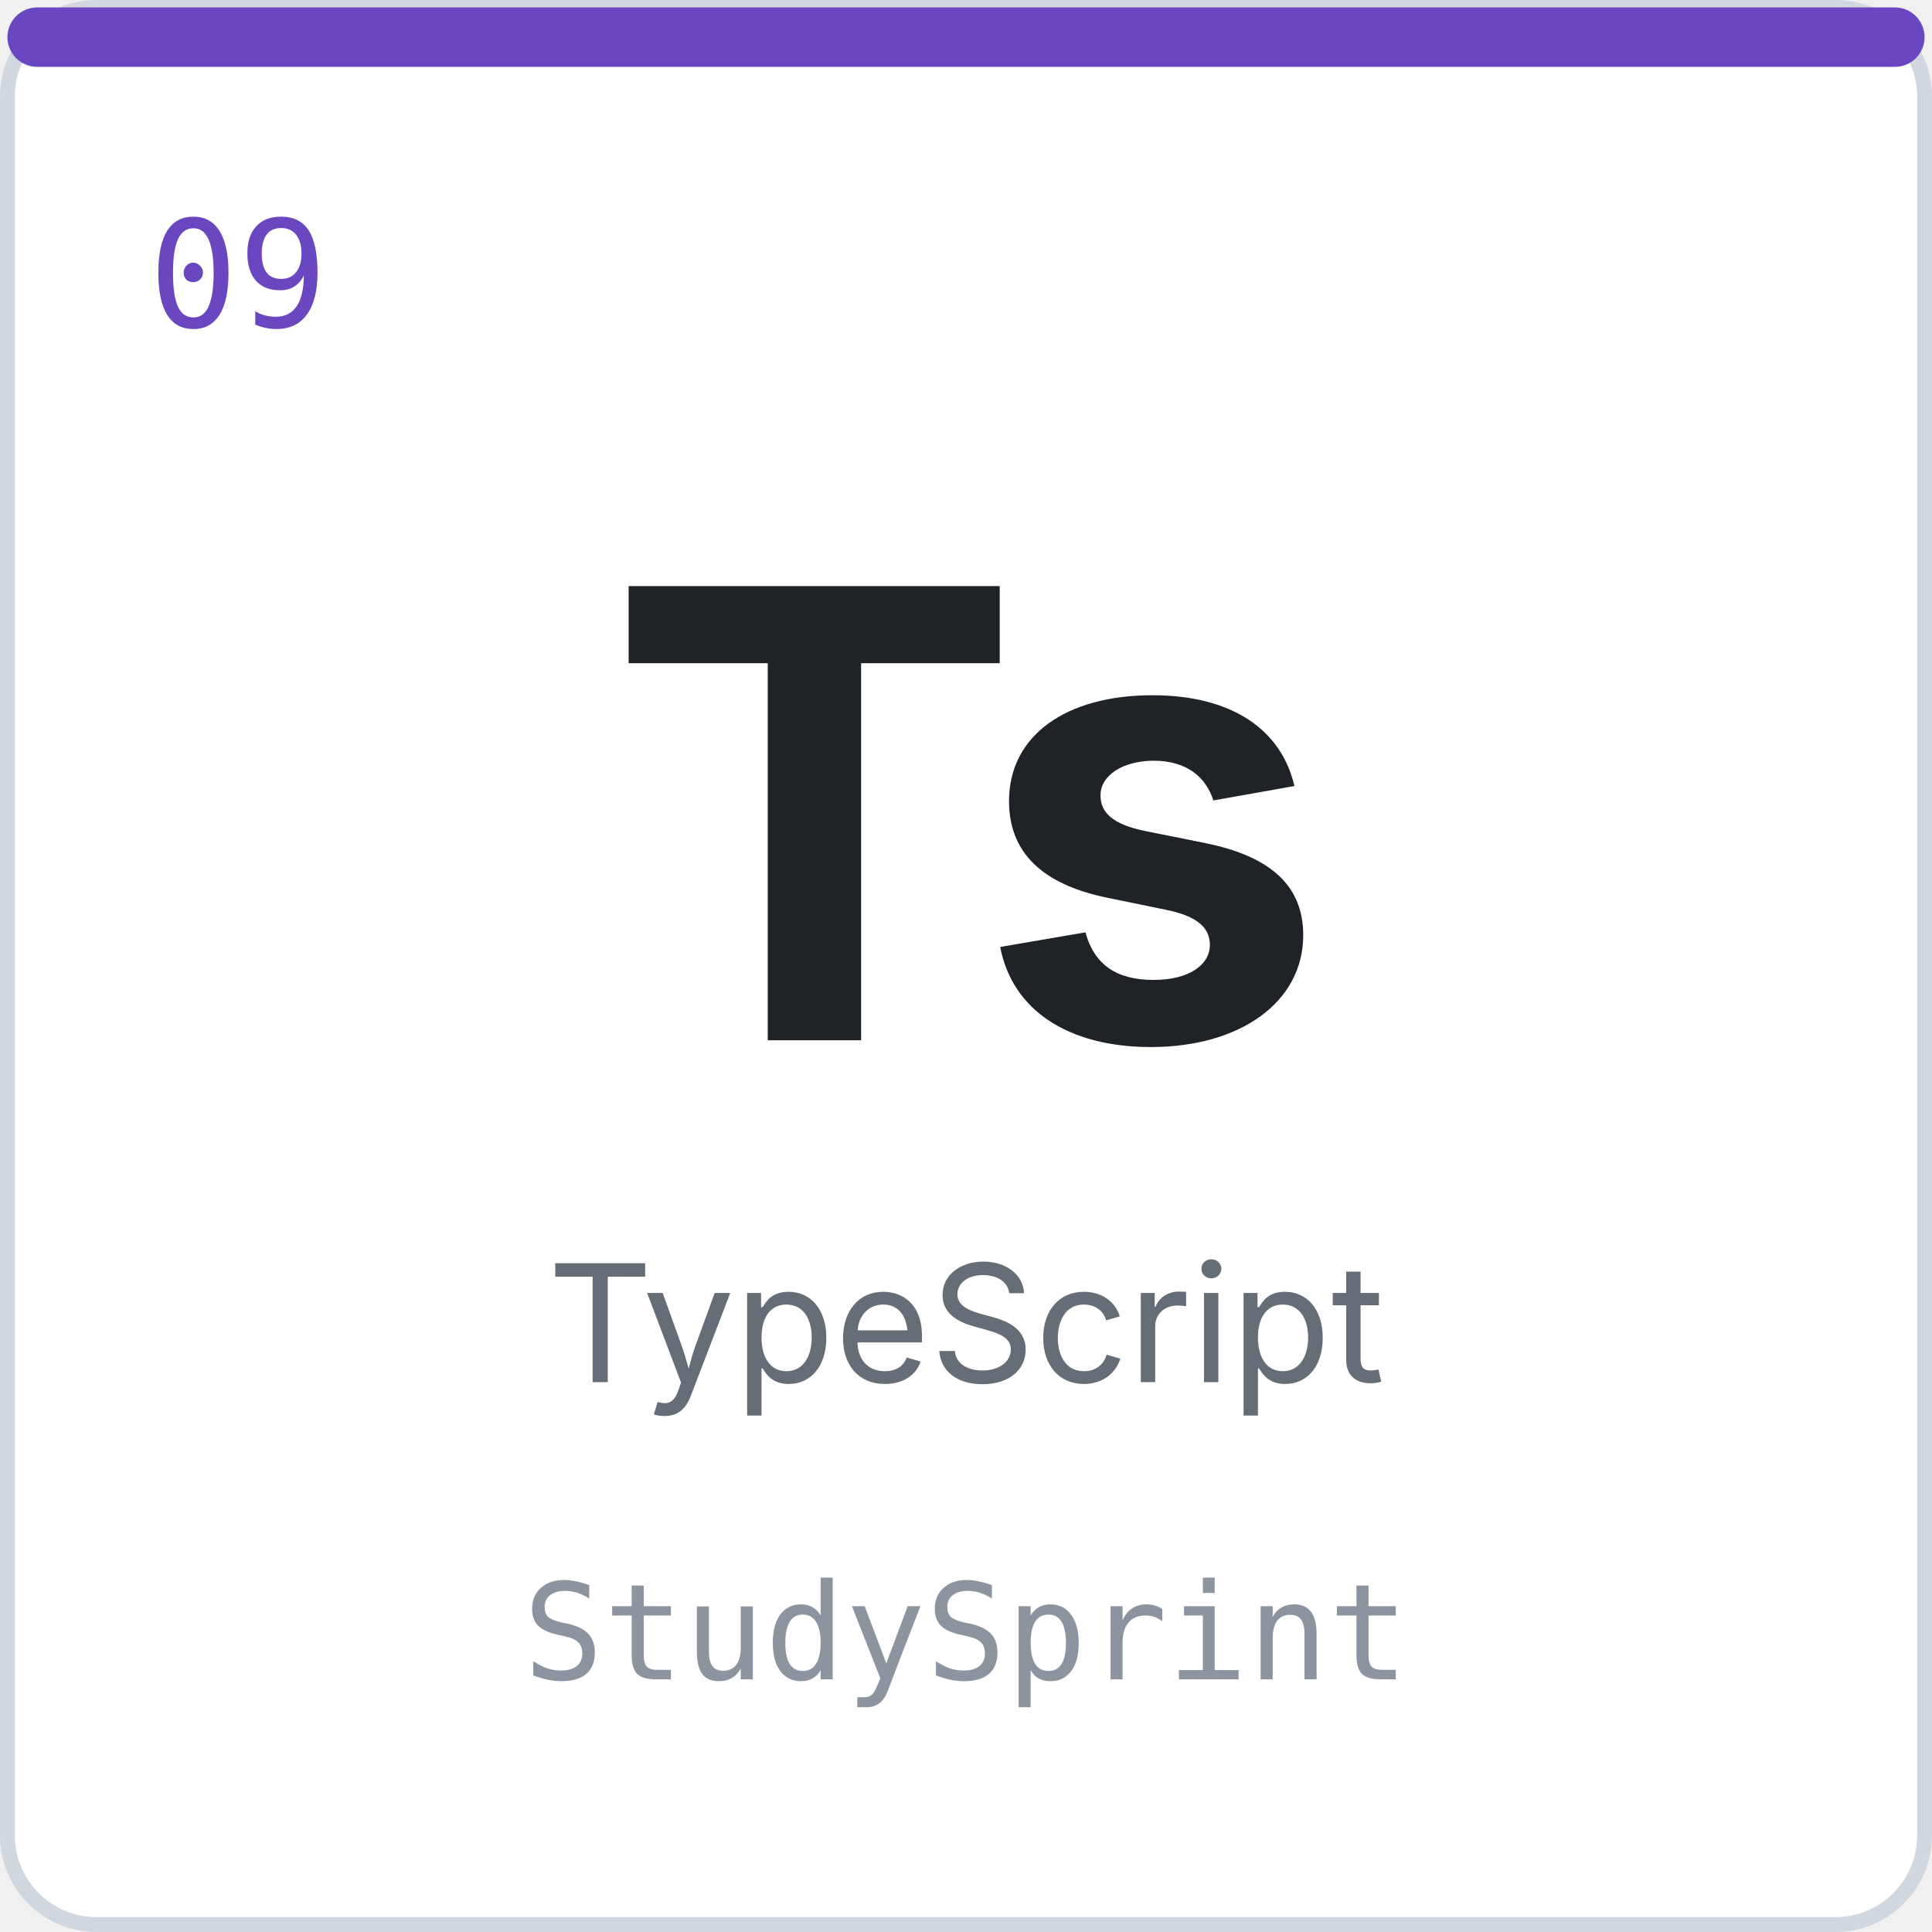
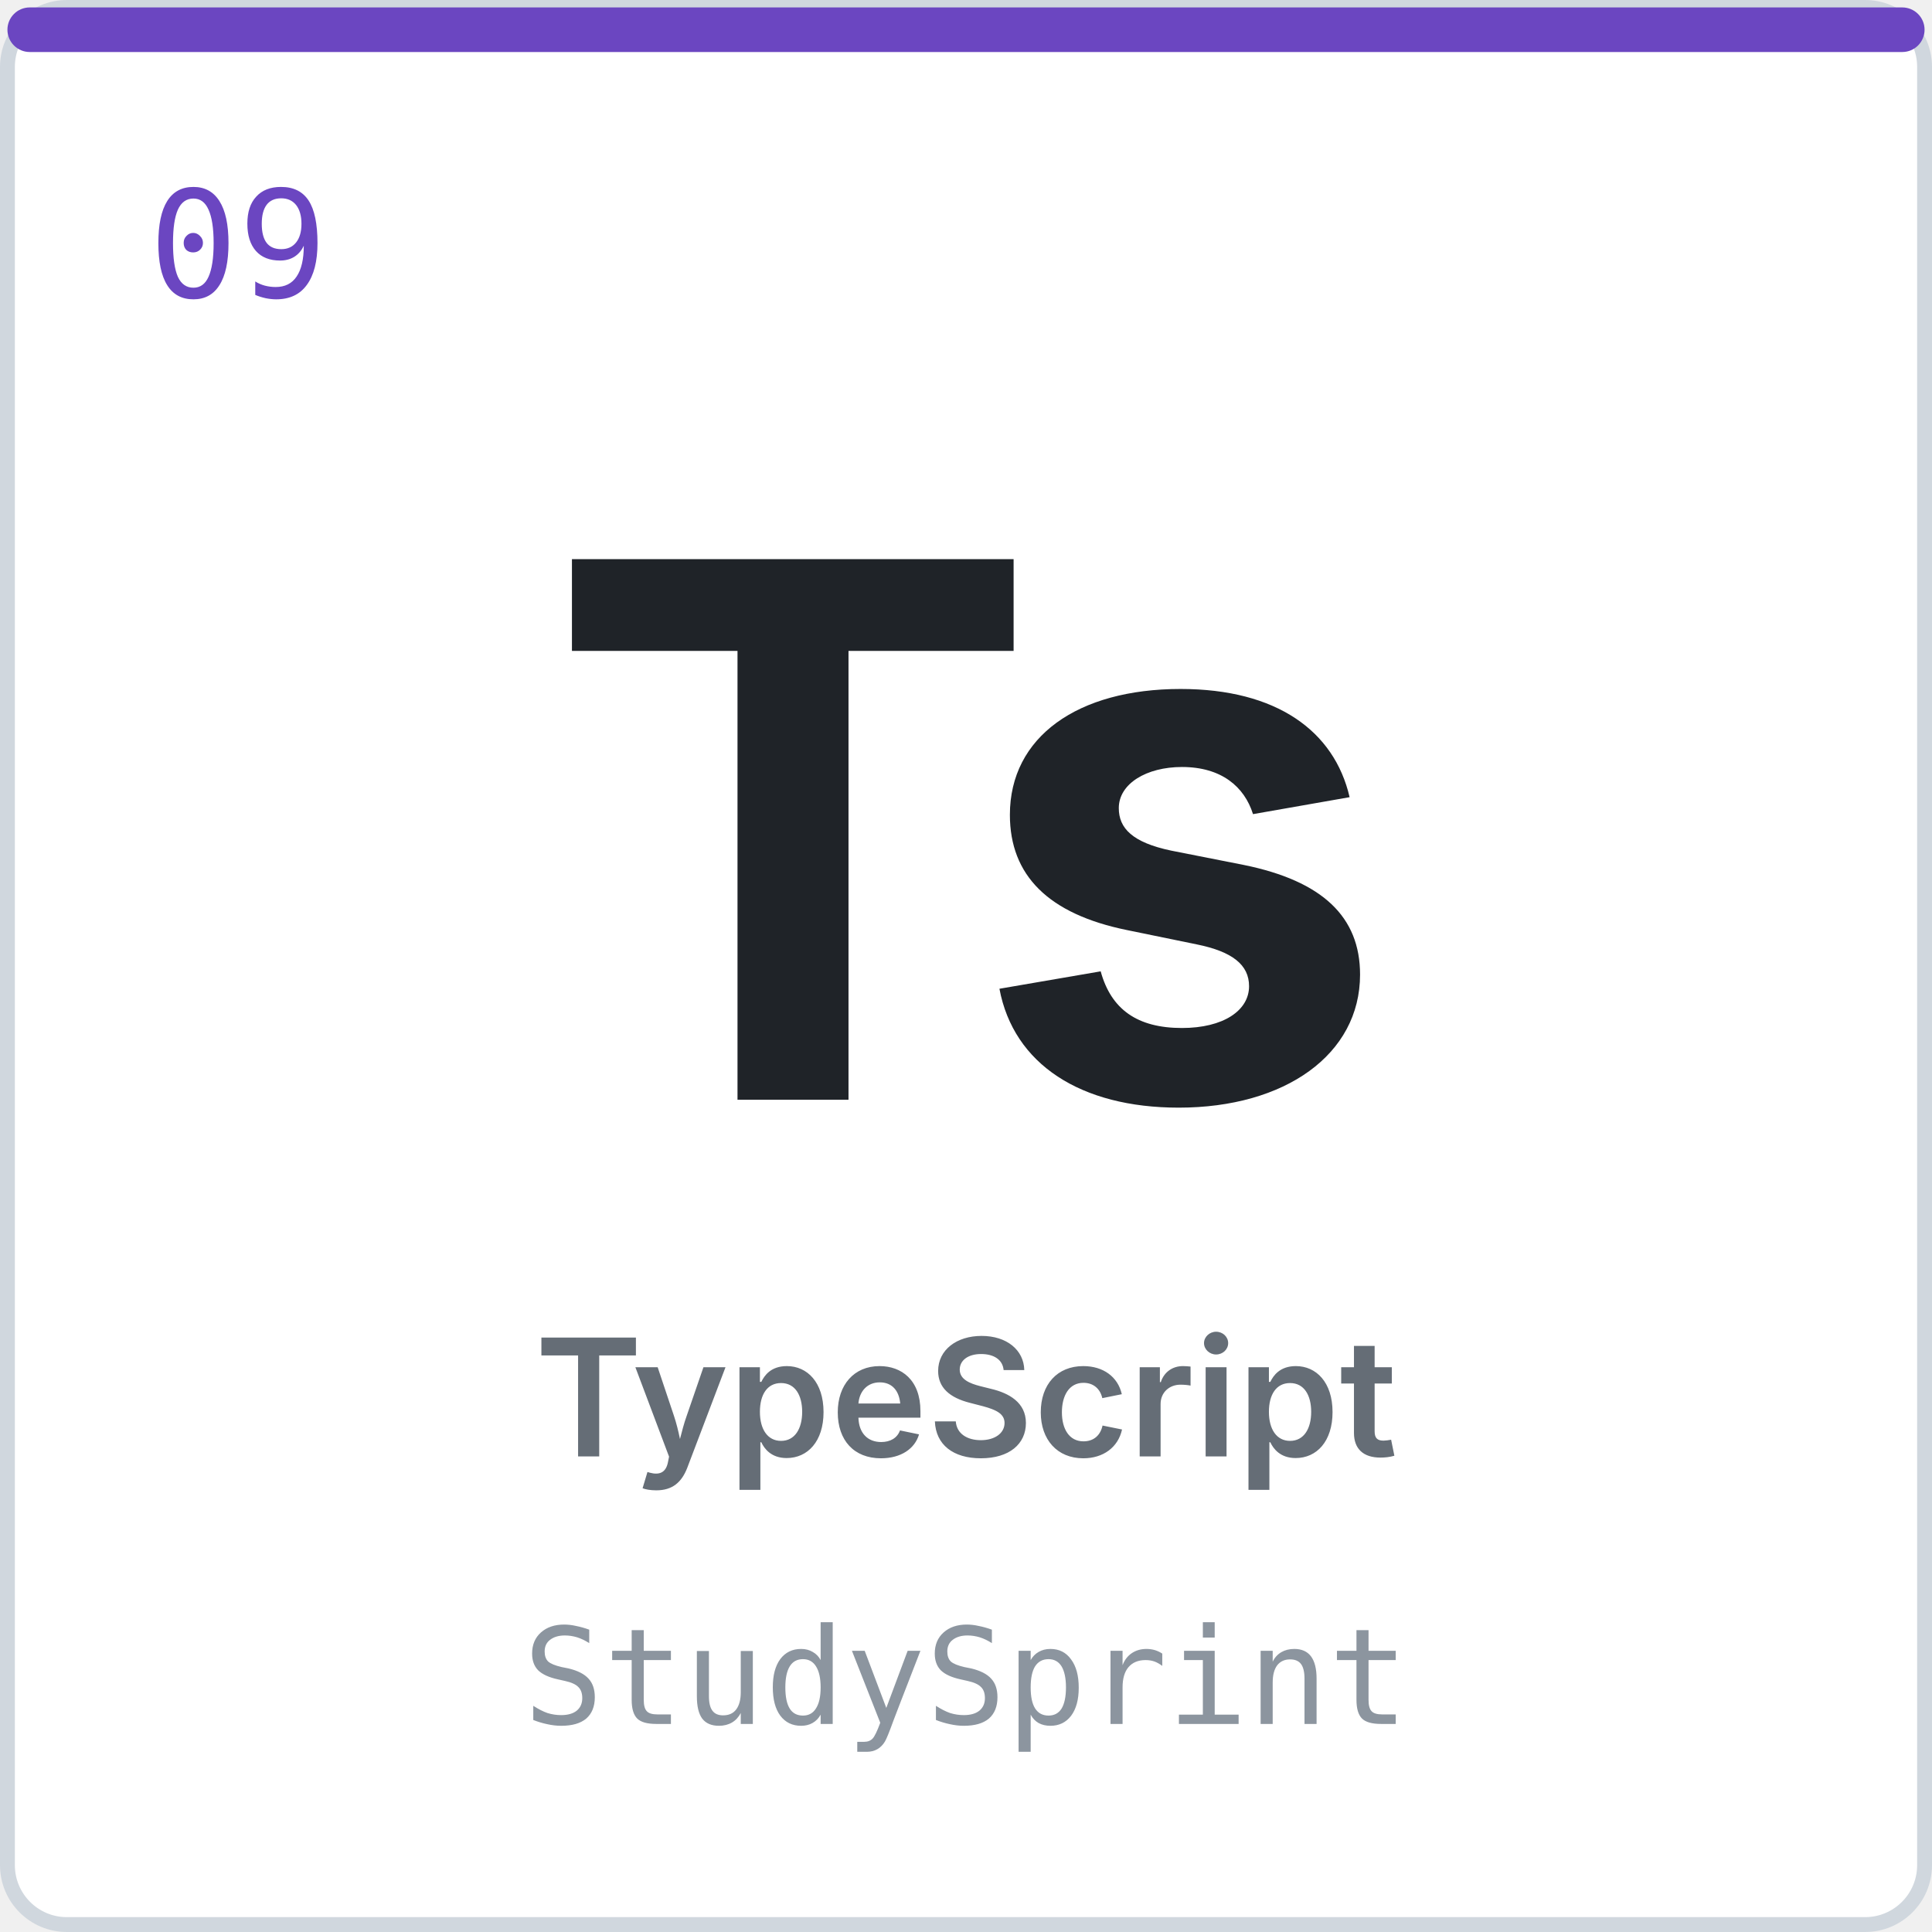
<svg xmlns="http://www.w3.org/2000/svg" width="130" height="130" viewBox="0 0 130 130" role="img" aria-label="09 Ts TypeScript StudySprint">
  <g opacity="1">
    <set attributeName="opacity" to="0" begin="0s" />
    <animate attributeName="opacity" from="0" to="1" begin="0.64s" dur="0.55s" fill="freeze" />
-     <rect x="0.5" y="0.5" width="129" height="129" rx="6" fill="#ffffff" stroke="#d0d7de" stroke-width="1" />
-     <rect x="0.5" y="0.5" width="129" height="4" rx="2" fill="#6b46c1">
+     <rect x="0.5" y="0.5" width="129" height="129" rx="4" fill="#ffffff" stroke="#d0d7de" stroke-width="1" />
+     <rect x="0.5" y="0.5" width="129" height="3" rx="1.5" fill="#6b46c1">
      <animate attributeName="opacity" values="1;0.45;1" dur="4s" begin="-1.89s" repeatCount="indefinite" />
    </rect>
-     <text x="10" y="22" font-family="ui-monospace, SFMono-Regular, Menlo, monospace" font-size="10" fill="#6b46c1">09</text>
-     <text x="65" y="70" font-family="-apple-system, BlinkMacSystemFont, Inter, system-ui, sans-serif" font-size="42" font-weight="700" fill="#1f2328" text-anchor="middle">Ts</text>
-     <text x="65" y="93" font-family="-apple-system, BlinkMacSystemFont, Inter, system-ui, sans-serif" font-size="11" fill="#656d76" text-anchor="middle">TypeScript</text>
-     <text x="65" y="113" font-family="ui-monospace, SFMono-Regular, Menlo, monospace" font-size="9" fill="#8c959f" text-anchor="middle">StudySprint</text>
+     <text x="10" y="20" font-family="ui-monospace, SFMono-Regular, Menlo, monospace" font-size="10" font-weight="500" fill="#6b46c1">09</text>
+     <text x="65" y="74" font-family="-apple-system, BlinkMacSystemFont, Inter, system-ui, sans-serif" font-size="50" font-weight="700" fill="#1f2328" text-anchor="middle" letter-spacing="-1">Ts</text>
+     <text x="65" y="98" font-family="-apple-system, BlinkMacSystemFont, Inter, system-ui, sans-serif" font-size="11" font-weight="600" fill="#656d76" text-anchor="middle">TypeScript</text>
+     <text x="65" y="116" font-family="ui-monospace, SFMono-Regular, Menlo, monospace" font-size="9" fill="#8c959f" text-anchor="middle">StudySprint</text>
  </g>
</svg>
